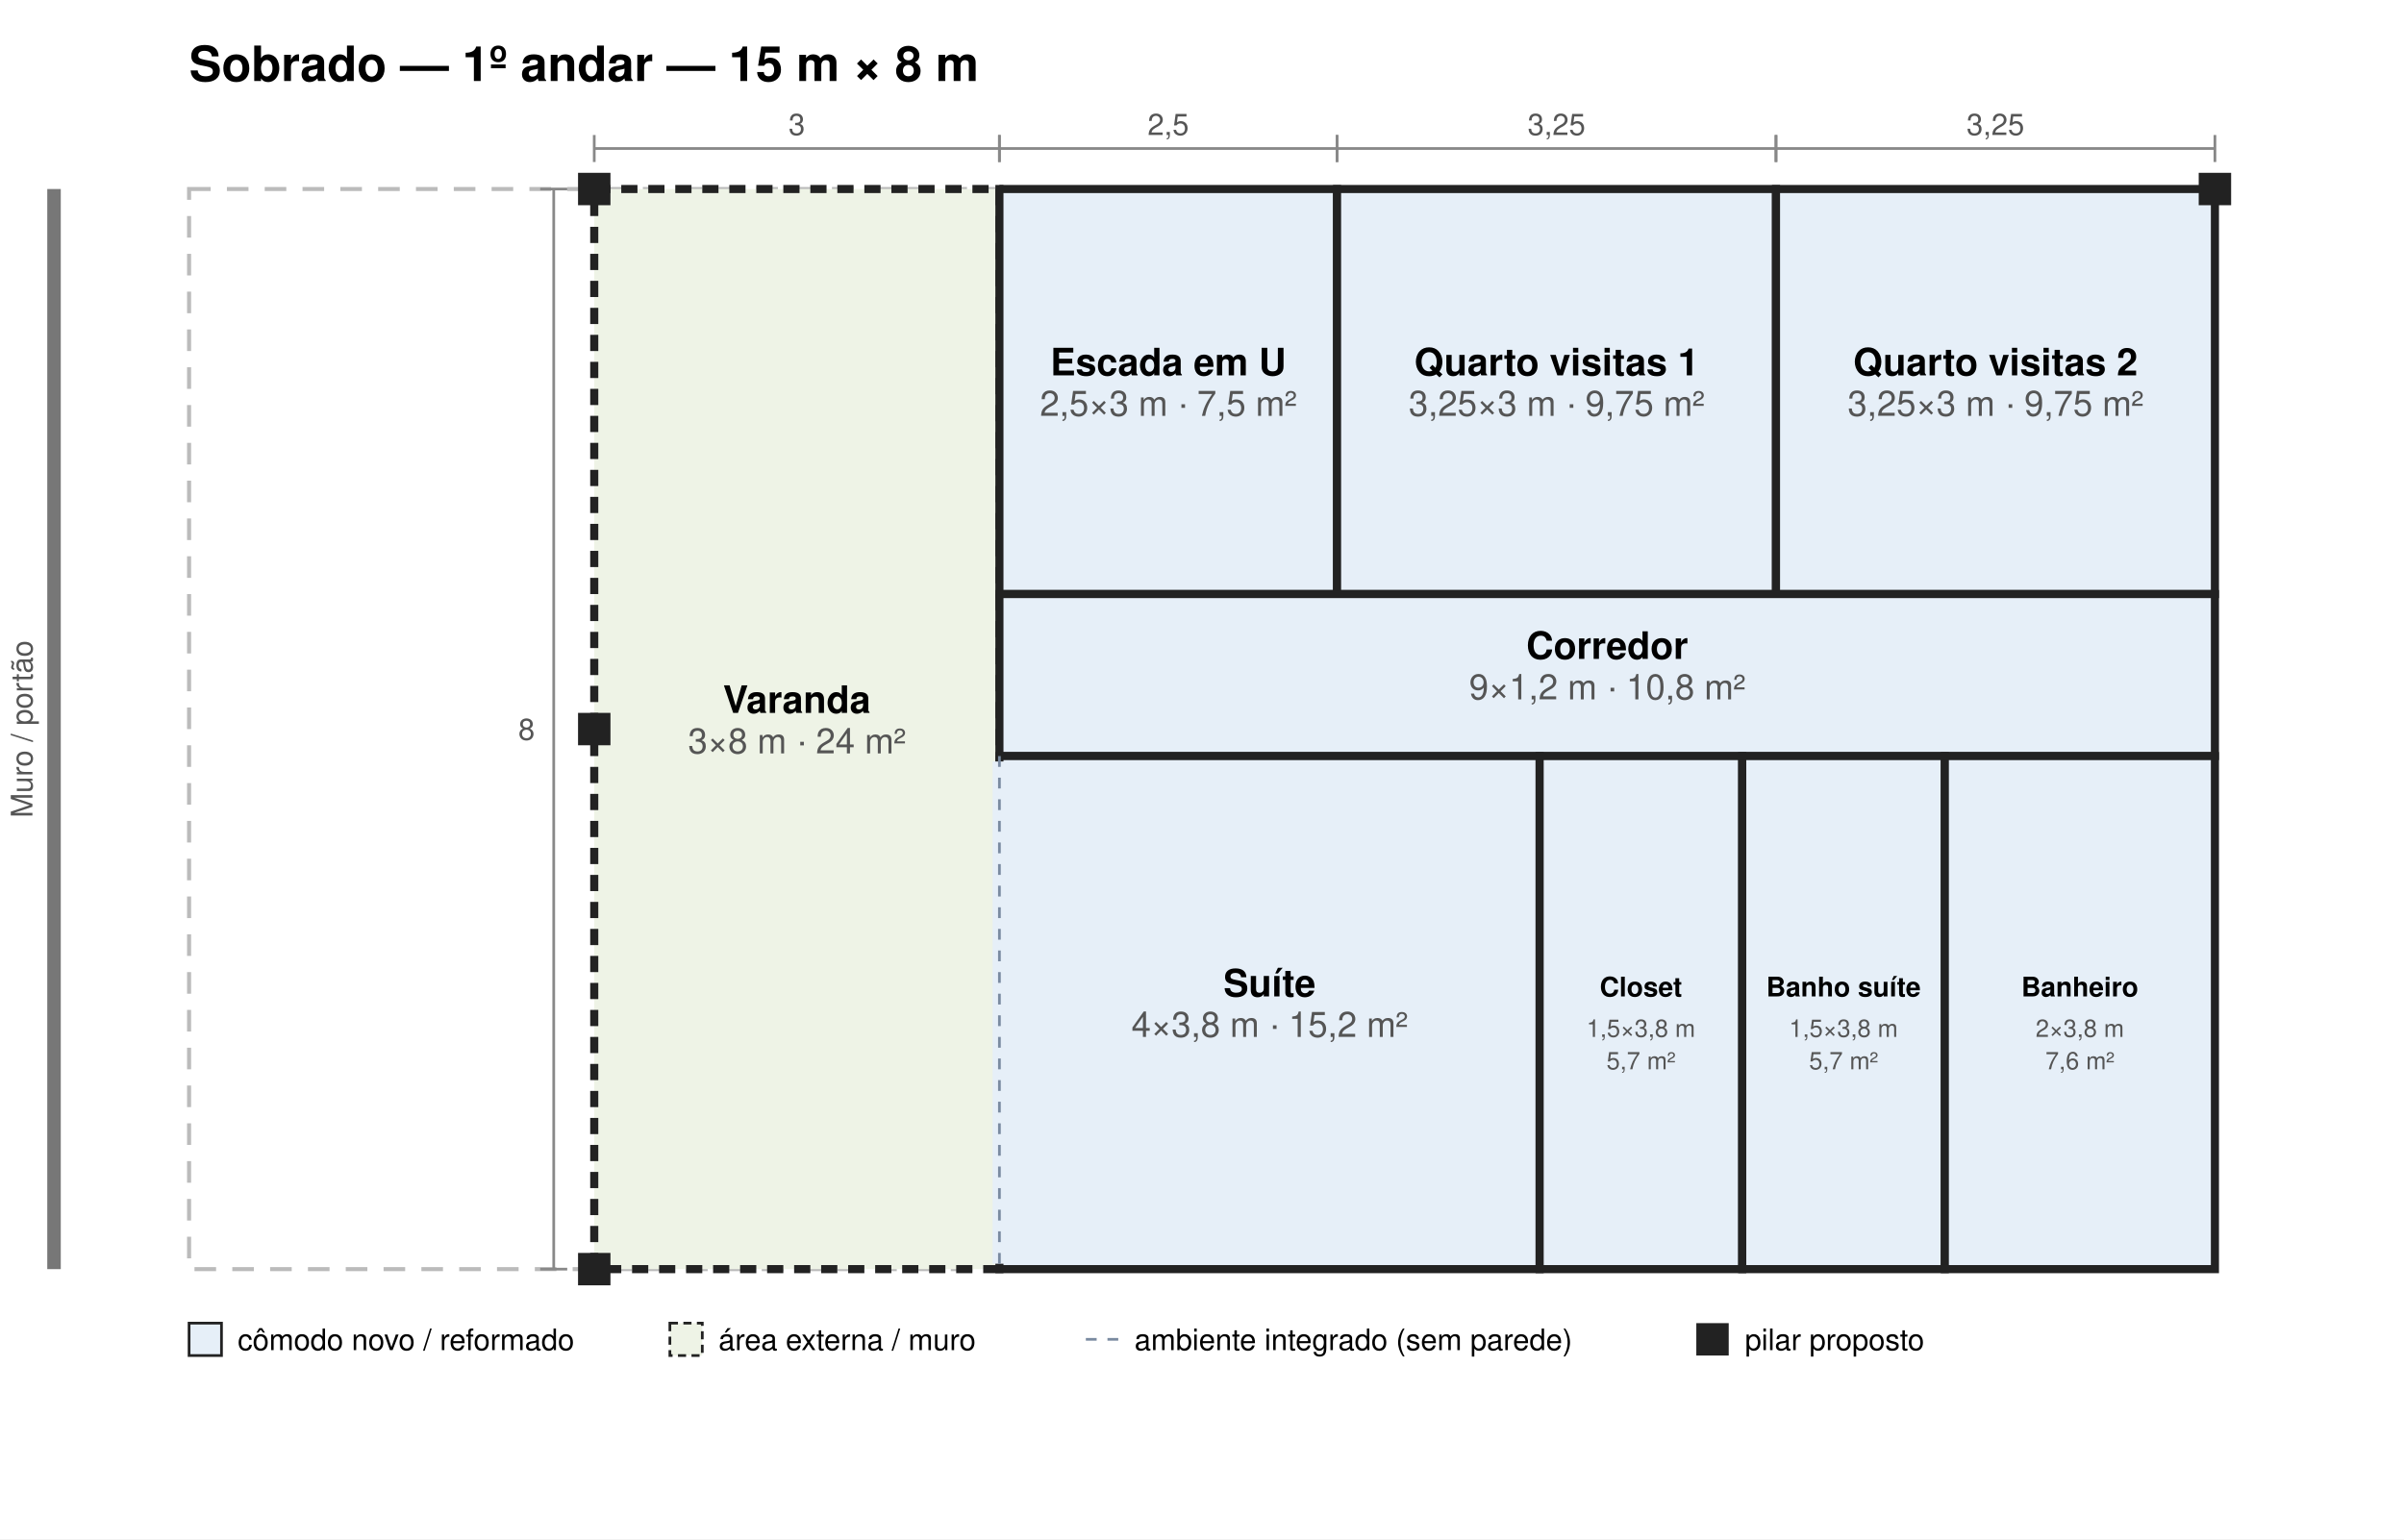
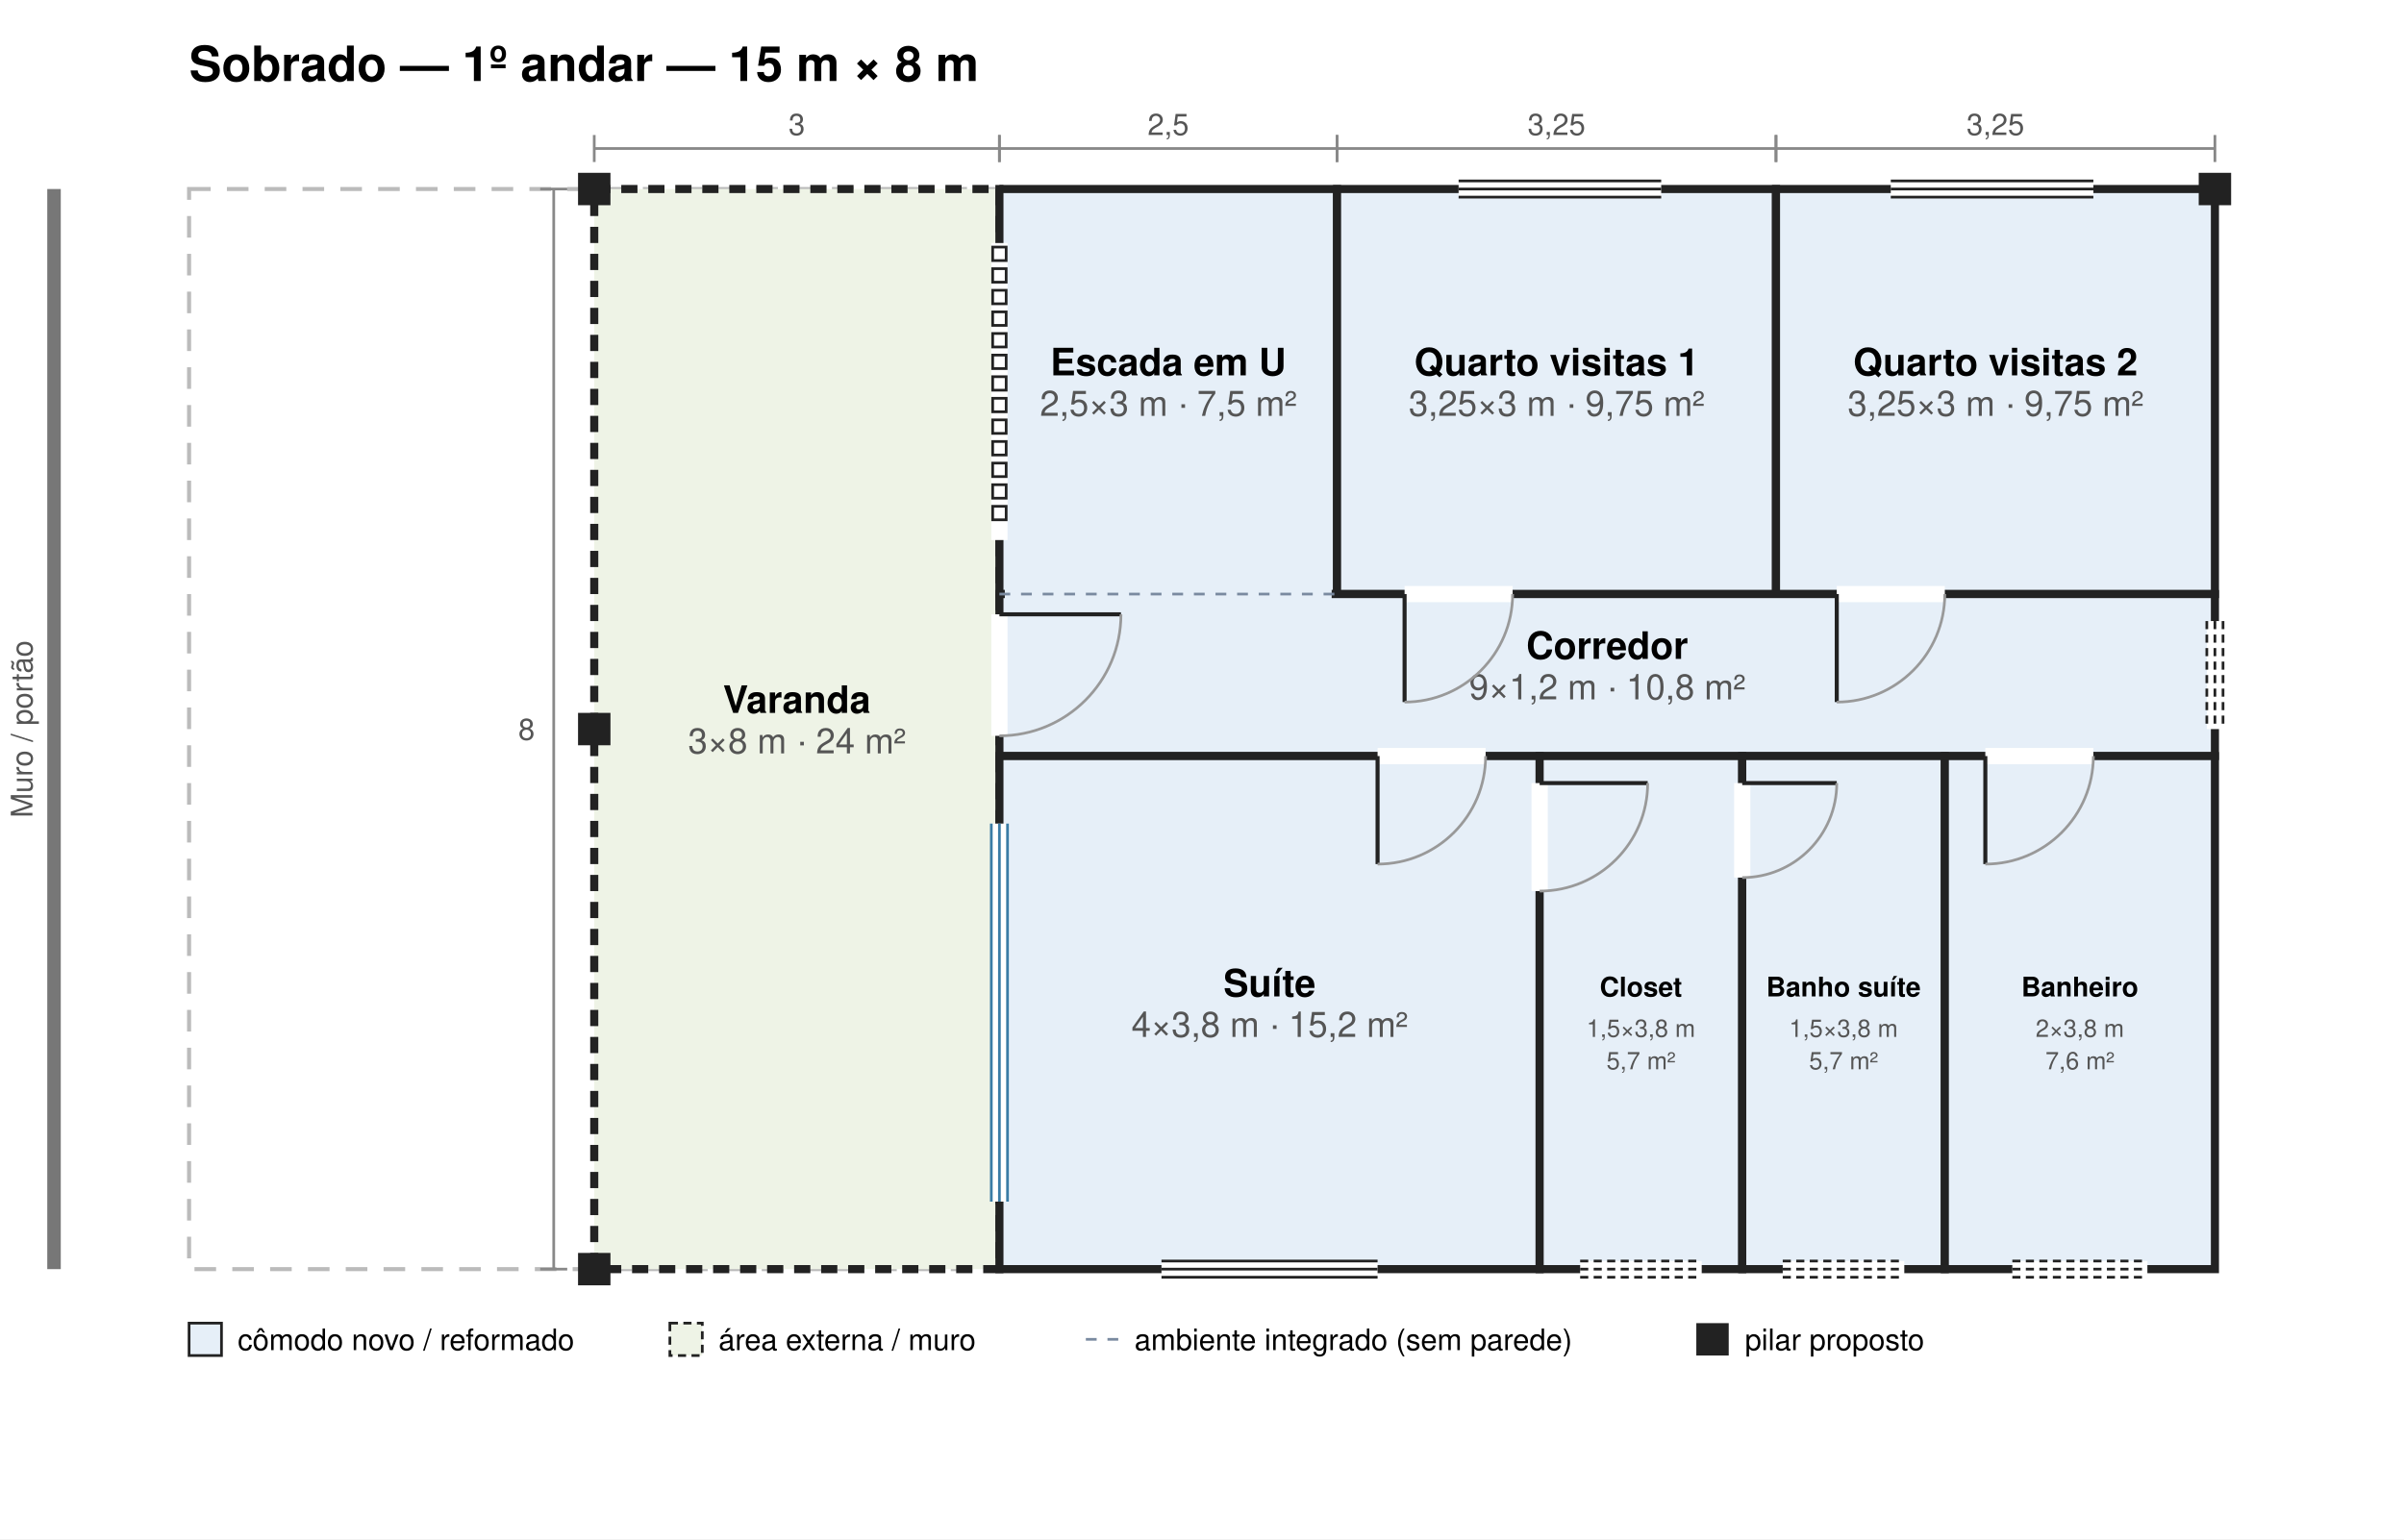
<svg xmlns="http://www.w3.org/2000/svg" width="890" height="570" font-family="Helvetica,Arial,sans-serif">
  <rect width="100%" height="100%" fill="#fff" />
  <text x="70" y="30" font-size="18" font-weight="bold">Sobrado — 1º andar — 15 m × 8 m</text>
  <rect x="70" y="70" width="750" height="400" fill="none" stroke="#bbb" stroke-width="1.5" stroke-dasharray="8 6" />
  <rect x="220" y="70" width="150" height="400" fill="#eef3e6" stroke="#222" stroke-width="3" stroke-dasharray="6 4" />
  <text x="295.0" y="264.0" font-size="14" text-anchor="middle" font-weight="bold">Varanda</text>
  <text x="295.0" y="279.0" font-size="13" text-anchor="middle" fill="#555">3×8 m · 24 m²</text>
  <rect x="370" y="70" width="125.0" height="150" fill="#e6eff8" stroke="#222" stroke-width="3" />
  <text x="432.5" y="139.0" font-size="14" text-anchor="middle" font-weight="bold">Escada em U</text>
  <text x="432.5" y="154.0" font-size="13" text-anchor="middle" fill="#555">2,5×3 m · 7,5 m²</text>
  <rect x="495.0" y="70" width="162.5" height="150" fill="#e6eff8" stroke="#222" stroke-width="3" />
  <text x="576.25" y="139.0" font-size="14" text-anchor="middle" font-weight="bold">Quarto visitas 1</text>
  <text x="576.25" y="154.0" font-size="13" text-anchor="middle" fill="#555">3,25×3 m · 9,75 m²</text>
  <rect x="657.5" y="70" width="162.5" height="150" fill="#e6eff8" stroke="#222" stroke-width="3" />
  <text x="738.75" y="139.0" font-size="14" text-anchor="middle" font-weight="bold">Quarto visitas 2</text>
  <text x="738.75" y="154.0" font-size="13" text-anchor="middle" fill="#555">3,25×3 m · 9,75 m²</text>
  <rect x="370" y="220" width="450" height="60.0" fill="#e6eff8" stroke="#222" stroke-width="3" />
  <text x="595.0" y="244.0" font-size="14" text-anchor="middle" font-weight="bold">Corredor</text>
  <text x="595.0" y="259.0" font-size="13" text-anchor="middle" fill="#555">9×1,2 m · 10,8 m²</text>
  <rect x="370" y="280.0" width="200" height="190.0" fill="#e6eff8" stroke="#222" stroke-width="3" />
  <text x="470.0" y="369.0" font-size="14" text-anchor="middle" font-weight="bold">Suíte</text>
  <text x="470.0" y="384.0" font-size="13" text-anchor="middle" fill="#555">4×3,8 m · 15,2 m²</text>
  <rect x="570" y="280.0" width="75.0" height="190.0" fill="#e6eff8" stroke="#222" stroke-width="3" />
  <text x="607.5" y="369.0" font-size="10" text-anchor="middle" font-weight="bold">Closet</text>
  <text x="607.5" y="384.0" font-size="9" text-anchor="middle" fill="#555">1,5×3,8 m</text>
  <text x="607.5" y="396.0" font-size="9" text-anchor="middle" fill="#555">5,7 m²</text>
  <rect x="645.0" y="280.0" width="75.0" height="190.0" fill="#e6eff8" stroke="#222" stroke-width="3" />
  <text x="682.5" y="369.0" font-size="10" text-anchor="middle" font-weight="bold">Banho suíte</text>
  <text x="682.5" y="384.0" font-size="9" text-anchor="middle" fill="#555">1,5×3,8 m</text>
  <text x="682.5" y="396.0" font-size="9" text-anchor="middle" fill="#555">5,7 m²</text>
  <rect x="720" y="280.0" width="100" height="190.0" fill="#e6eff8" stroke="#222" stroke-width="3" />
  <text x="770.0" y="369.0" font-size="10" text-anchor="middle" font-weight="bold">Banheiro</text>
  <text x="770.0" y="384.0" font-size="9" text-anchor="middle" fill="#555">2×3,8 m</text>
  <text x="770.0" y="396.0" font-size="9" text-anchor="middle" fill="#555">7,6 m²</text>
-   <line x1="370" y1="282.0" x2="370" y2="468" stroke="#e6eff8" stroke-width="5" />
-   <line x1="370" y1="280.0" x2="370" y2="470" stroke="#7a8aa0" stroke-width="1" stroke-dasharray="4 4" />
+   <line x1="372" y1="220" x2="493.0" y2="220" stroke="#e6eff8" stroke-width="5" />
+   <line x1="370" y1="220" x2="495.0" y2="220" stroke="#7a8aa0" stroke-width="1" stroke-dasharray="4 4" />
+   <rect x="367" y="90.0" width="6" height="110.0" fill="#fff" />
+   <rect x="367.5" y="91.5" width="5" height="5" fill="none" stroke="#222" stroke-width="1" />
+   <rect x="367.5" y="99.5" width="5" height="5" fill="none" stroke="#222" stroke-width="1" />
+   <rect x="367.5" y="107.5" width="5" height="5" fill="none" stroke="#222" stroke-width="1" />
+   <rect x="367.5" y="115.5" width="5" height="5" fill="none" stroke="#222" stroke-width="1" />
+   <rect x="367.5" y="123.5" width="5" height="5" fill="none" stroke="#222" stroke-width="1" />
+   <rect x="367.5" y="131.5" width="5" height="5" fill="none" stroke="#222" stroke-width="1" />
+   <rect x="367.5" y="139.5" width="5" height="5" fill="none" stroke="#222" stroke-width="1" />
+   <rect x="367.5" y="147.5" width="5" height="5" fill="none" stroke="#222" stroke-width="1" />
+   <rect x="367.5" y="155.5" width="5" height="5" fill="none" stroke="#222" stroke-width="1" />
+   <rect x="367.5" y="163.5" width="5" height="5" fill="none" stroke="#222" stroke-width="1" />
+   <rect x="367.5" y="171.5" width="5" height="5" fill="none" stroke="#222" stroke-width="1" />
+   <rect x="367.5" y="179.5" width="5" height="5" fill="none" stroke="#222" stroke-width="1" />
+   <rect x="367.5" y="187.5" width="5" height="5" fill="none" stroke="#222" stroke-width="1" />
+   <rect x="367" y="227.5" width="6" height="45.0" fill="#fff" />
+   <line x1="370" y1="227.5" x2="415.0" y2="227.5" stroke="#222" stroke-width="1.5" />
+   <path d="M415.0,227.5 A45.0,45.0 0 0 1 370,272.5" fill="none" stroke="#999" stroke-width="1" />
+   <rect x="367" y="305.0" width="6" height="140.0" fill="#fff" />
+   <line x1="367" y1="305.0" x2="367" y2="445.0" stroke="#3a7ca5" stroke-width="1" />
+   <line x1="370" y1="305.0" x2="370" y2="445.0" stroke="#3a7ca5" stroke-width="1" />
+   <line x1="373" y1="305.0" x2="373" y2="445.0" stroke="#3a7ca5" stroke-width="1" />
+   <rect x="540.0" y="67" width="75.0" height="6" fill="#fff" />
+   <line x1="540.0" y1="67" x2="615.0" y2="67" stroke="#222" stroke-width="1" />
+   <line x1="540.0" y1="70" x2="615.0" y2="70" stroke="#222" stroke-width="1" />
+   <line x1="540.0" y1="73" x2="615.0" y2="73" stroke="#222" stroke-width="1" />
+   <rect x="520.0" y="217" width="40.0" height="6" fill="#fff" />
+   <line x1="520.0" y1="220" x2="520.0" y2="260.0" stroke="#222" stroke-width="1.5" />
+   <path d="M520.0,260.0 A40.0,40.0 0 0 0 560.0,220" fill="none" stroke="#999" stroke-width="1" />
+   <rect x="700.0" y="67" width="75.0" height="6" fill="#fff" />
+   <line x1="700.0" y1="67" x2="775.0" y2="67" stroke="#222" stroke-width="1" />
+   <line x1="700.0" y1="70" x2="775.0" y2="70" stroke="#222" stroke-width="1" />
+   <line x1="700.0" y1="73" x2="775.0" y2="73" stroke="#222" stroke-width="1" />
+   <rect x="680.0" y="217" width="40.0" height="6" fill="#fff" />
+   <line x1="680.0" y1="220" x2="680.0" y2="260.0" stroke="#222" stroke-width="1.5" />
+   <path d="M680.0,260.0 A40.0,40.0 0 0 0 720.0,220" fill="none" stroke="#999" stroke-width="1" />
+   <rect x="817" y="230.0" width="6" height="40.0" fill="#fff" />
+   <line x1="817" y1="230.0" x2="817" y2="270.0" stroke="#222" stroke-width="1" stroke-dasharray="3 2" />
+   <line x1="820" y1="230.0" x2="820" y2="270.0" stroke="#222" stroke-width="1" stroke-dasharray="3 2" />
+   <line x1="823" y1="230.0" x2="823" y2="270.0" stroke="#222" stroke-width="1" stroke-dasharray="3 2" />
+   <rect x="510" y="277.0" width="40" height="6" fill="#fff" />
+   <line x1="510" y1="280.0" x2="510" y2="320" stroke="#222" stroke-width="1.5" />
+   <path d="M510,320 A40,40 0 0 0 550.0,280.0" fill="none" stroke="#999" stroke-width="1" />
+   <rect x="430.0" y="467" width="80" height="6" fill="#fff" />
+   <line x1="430.0" y1="467" x2="510" y2="467" stroke="#222" stroke-width="1" />
+   <line x1="430.0" y1="470" x2="510" y2="470" stroke="#222" stroke-width="1" />
+   <line x1="430.0" y1="473" x2="510" y2="473" stroke="#222" stroke-width="1" />
+   <rect x="567" y="290.0" width="6" height="40.0" fill="#fff" />
+   <line x1="570" y1="290.0" x2="610.0" y2="290.0" stroke="#222" stroke-width="1.5" />
+   <path d="M610.0,290.0 A40.0,40.0 0 0 1 570,330.0" fill="none" stroke="#999" stroke-width="1" />
+   <rect x="585.0" y="467" width="45.0" height="6" fill="#fff" />
+   <line x1="585.0" y1="467" x2="630.0" y2="467" stroke="#222" stroke-width="1" stroke-dasharray="3 2" />
+   <line x1="585.0" y1="470" x2="630.0" y2="470" stroke="#222" stroke-width="1" stroke-dasharray="3 2" />
+   <line x1="585.0" y1="473" x2="630.0" y2="473" stroke="#222" stroke-width="1" stroke-dasharray="3 2" />
+   <rect x="642.0" y="290.0" width="6" height="35.0" fill="#fff" />
+   <line x1="645.0" y1="290.0" x2="680.0" y2="290.0" stroke="#222" stroke-width="1.5" />
+   <path d="M680.0,290.0 A35.0,35.0 0 0 1 645.0,325.0" fill="none" stroke="#999" stroke-width="1" />
+   <rect x="660.0" y="467" width="45.0" height="6" fill="#fff" />
+   <line x1="660.0" y1="467" x2="705.0" y2="467" stroke="#222" stroke-width="1" stroke-dasharray="3 2" />
+   <line x1="660.0" y1="470" x2="705.0" y2="470" stroke="#222" stroke-width="1" stroke-dasharray="3 2" />
+   <line x1="660.0" y1="473" x2="705.0" y2="473" stroke="#222" stroke-width="1" stroke-dasharray="3 2" />
+   <rect x="735.0" y="277.0" width="40.0" height="6" fill="#fff" />
+   <line x1="735.0" y1="280.0" x2="735.0" y2="320.0" stroke="#222" stroke-width="1.5" />
+   <path d="M735.0,320.0 A40.0,40.0 0 0 0 775.0,280.0" fill="none" stroke="#999" stroke-width="1" />
+   <rect x="745.0" y="467" width="50.0" height="6" fill="#fff" />
+   <line x1="745.0" y1="467" x2="795.0" y2="467" stroke="#222" stroke-width="1" stroke-dasharray="3 2" />
+   <line x1="745.0" y1="470" x2="795.0" y2="470" stroke="#222" stroke-width="1" stroke-dasharray="3 2" />
+   <line x1="745.0" y1="473" x2="795.0" y2="473" stroke="#222" stroke-width="1" stroke-dasharray="3 2" />
  <line x1="20" y1="70" x2="20" y2="470" stroke="#777" stroke-width="5" />
  <text x="12" y="270.0" font-size="11" fill="#555" text-anchor="middle" transform="rotate(-90 12 270.0)">Muro / portão</text>
  <rect x="214" y="64" width="12" height="12" fill="#222" />
  <rect x="214" y="264" width="12" height="12" fill="#222" />
  <rect x="214" y="464" width="12" height="12" fill="#222" />
  <rect x="814" y="64" width="12" height="12" fill="#222" />
  <line x1="220" y1="55" x2="370" y2="55" stroke="#888" />
  <line x1="220" y1="50" x2="220" y2="60" stroke="#888" />
  <line x1="370" y1="50" x2="370" y2="60" stroke="#888" />
  <text x="295.0" y="50" font-size="11" text-anchor="middle" fill="#555">3</text>
  <line x1="370" y1="55" x2="495.0" y2="55" stroke="#888" />
  <line x1="370" y1="50" x2="370" y2="60" stroke="#888" />
  <line x1="495.0" y1="50" x2="495.0" y2="60" stroke="#888" />
  <text x="432.5" y="50" font-size="11" text-anchor="middle" fill="#555">2,5</text>
  <line x1="495.0" y1="55" x2="657.5" y2="55" stroke="#888" />
  <line x1="495.0" y1="50" x2="495.0" y2="60" stroke="#888" />
  <line x1="657.5" y1="50" x2="657.5" y2="60" stroke="#888" />
  <text x="576.25" y="50" font-size="11" text-anchor="middle" fill="#555">3,25</text>
  <line x1="657.5" y1="55" x2="820.0" y2="55" stroke="#888" />
  <line x1="657.5" y1="50" x2="657.5" y2="60" stroke="#888" />
  <line x1="820.0" y1="50" x2="820.0" y2="60" stroke="#888" />
  <text x="738.75" y="50" font-size="11" text-anchor="middle" fill="#555">3,25</text>
  <line x1="205" y1="70" x2="205" y2="470" stroke="#888" />
  <line x1="200" y1="70" x2="210" y2="70" stroke="#888" />
  <line x1="200" y1="470" x2="210" y2="470" stroke="#888" />
  <text x="198" y="274.0" font-size="11" text-anchor="end" fill="#555">8</text>
  <rect x="70" y="490" width="12" height="12" fill="#e6eff8" stroke="#222" />
  <text x="88" y="500" font-size="11">cômodo novo / reformado</text>
  <rect x="248" y="490" width="12" height="12" fill="#eef3e6" stroke="#222" stroke-dasharray="3 2" />
  <text x="266" y="500" font-size="11">área externa / muro</text>
  <line x1="402" y1="496" x2="414" y2="496" stroke="#7a8aa0" stroke-dasharray="4 4" />
  <text x="420" y="500" font-size="11">ambiente integrado (sem parede)</text>
  <rect x="628" y="490" width="12" height="12" fill="#222" />
  <text x="646" y="500" font-size="11">pilar proposto</text>
</svg>
